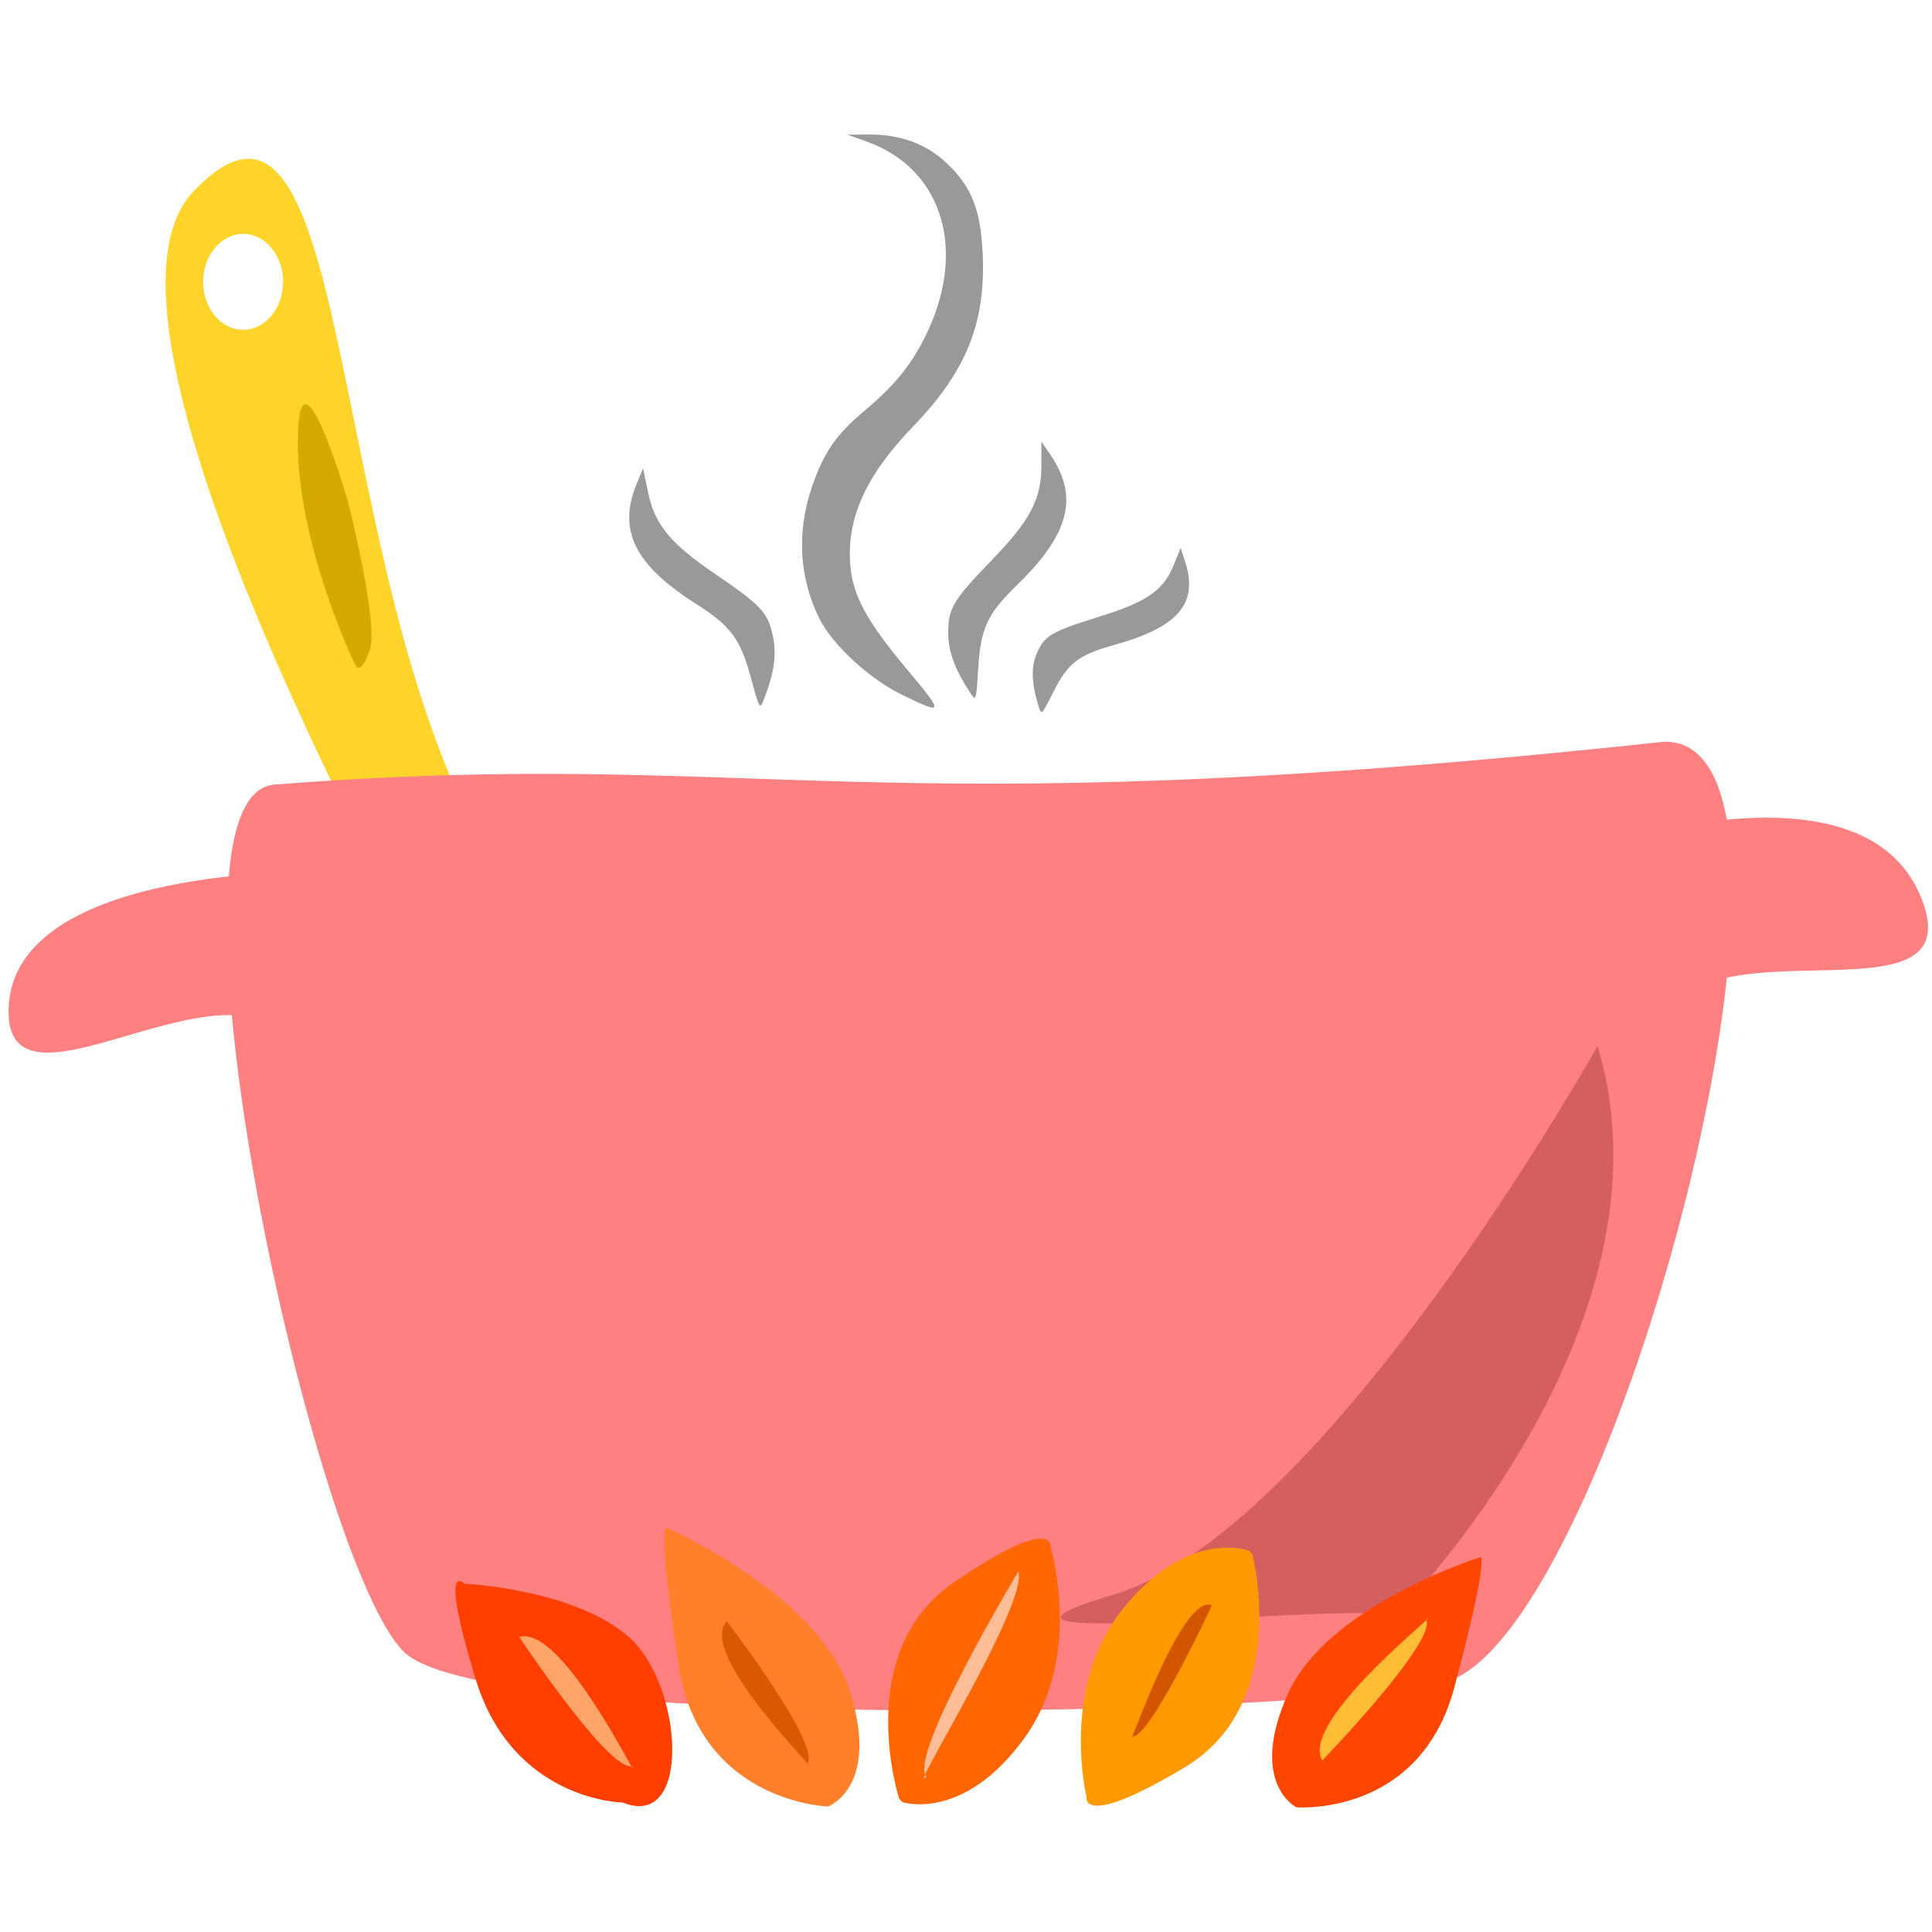
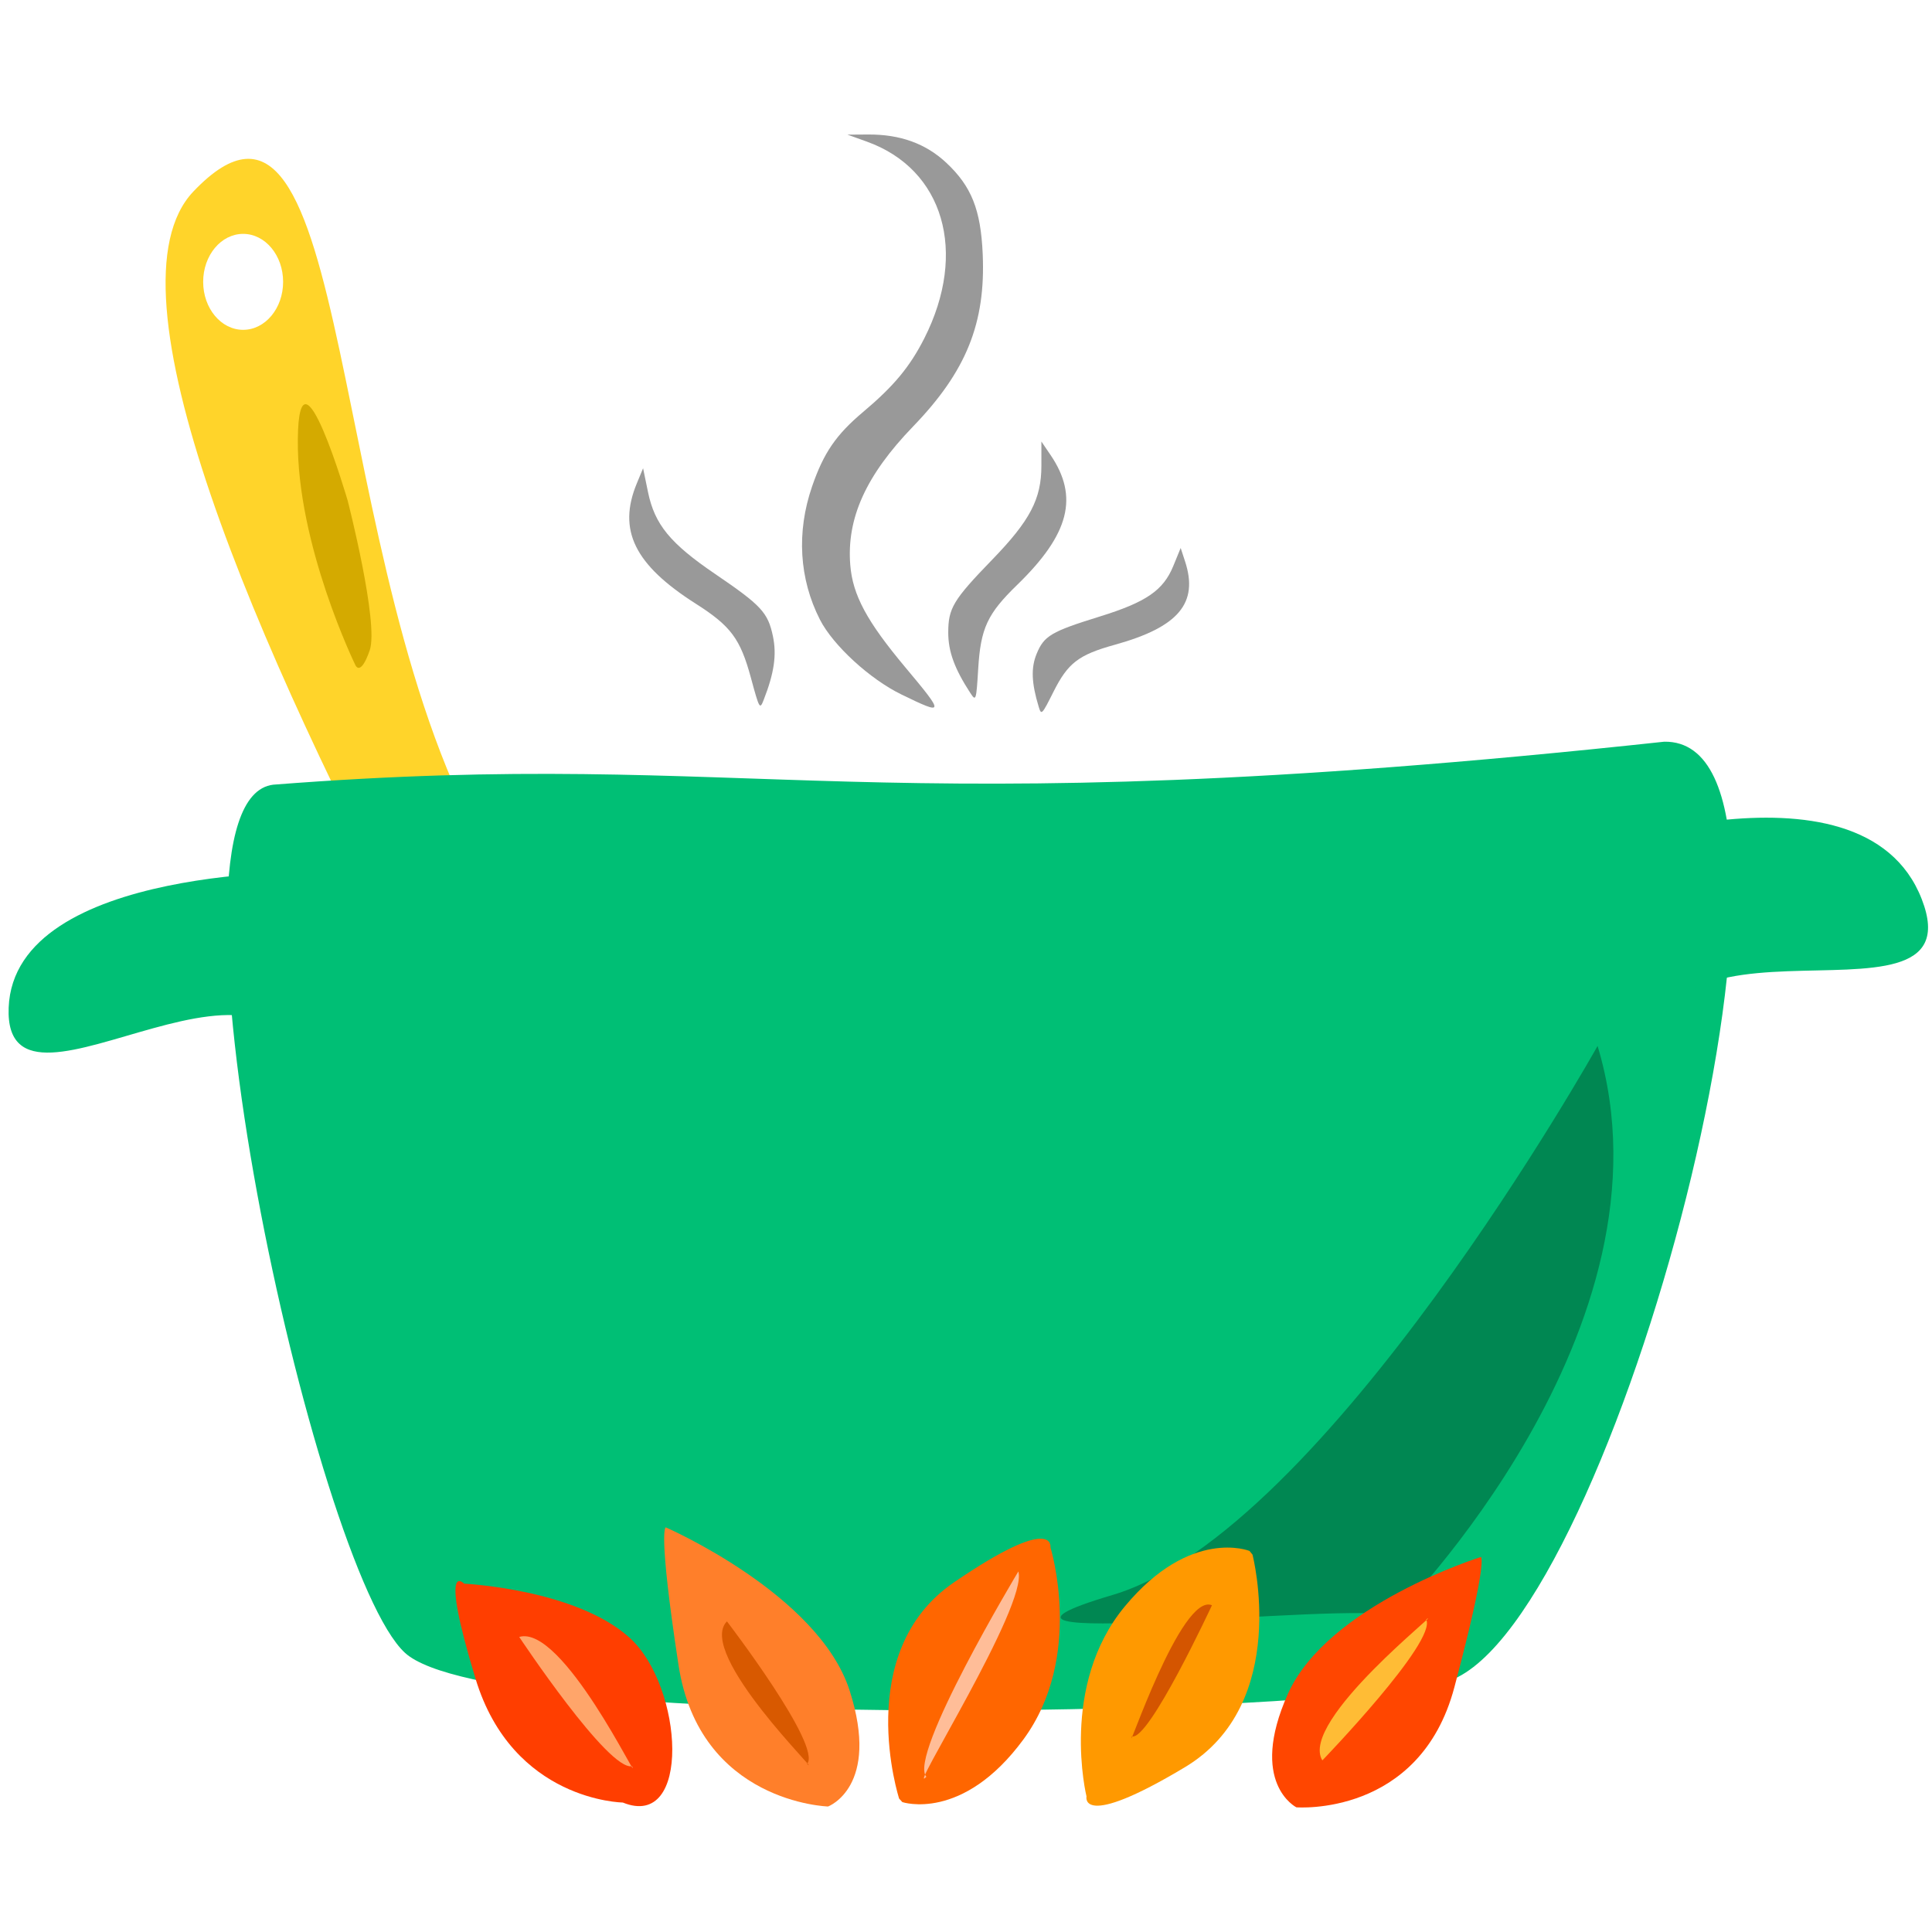
<svg xmlns="http://www.w3.org/2000/svg" width="450" height="450" viewBox="0 0 450 450" id="svg4517" version="1.1">
  <defs id="defs4519">
    </defs>
  <g id="layer1" transform="translate(-18.13794,-501.4782)">
    <path style="fill:#ffd42a;fill-rule:evenodd;stroke:none;stroke-width:1.456px;stroke-linecap:butt;stroke-linejoin:miter;stroke-opacity:1" d="m 75.332,538.497 c -3.465,0.263 -7.457,2.65 -12.154,7.589 -42.938,45.16 141.809,330.401 141.809,330.401 0,0 2.788,-101.477 -55.947,-154.391 C 96.728,674.97 103.548,536.353 75.332,538.497 Z m -0.562,17.456 a 9.312,11.174 0 0 1 9.311,11.176 9.312,11.174 0 0 1 -9.311,11.173 9.312,11.174 0 0 1 -9.311,-11.173 9.312,11.174 0 0 1 9.311,-11.176 z" id="path4615" />
-     <path style="fill:#ff8080;fill-rule:evenodd;stroke:none;stroke-width:1px;stroke-linecap:butt;stroke-linejoin:miter;stroke-opacity:1" d="m 405.769,674.235 c -188.939,20.379 -209.496,1.087 -323.98,10.01 -29.849,3.512 9.611,182.9 30.681,202.215 21.07,19.314 227.63,14.562 245.189,5.662 38.665,-19.599 90.388,-218.569 48.11,-217.887 z" id="path4567" />
-     <path style="fill:#d35f5f;fill-rule:evenodd;stroke:none;stroke-width:1px;stroke-linecap:butt;stroke-linejoin:miter;stroke-opacity:1" d="m 390.245,745.099 c 0,0 -63.305,113.173 -112.983,127.882 -46.566,13.788 55.902,1.158 65.803,4.966 0,0 67.045,-67.045 47.18,-132.848 z" id="path5163" />
+     <path style="fill:#00bf75;fill-rule:evenodd;stroke:none;stroke-width:1px;stroke-linecap:butt;stroke-linejoin:miter;stroke-opacity:1;fill-opacity:1" d="m 405.769,674.235 c -188.939,20.379 -209.496,1.087 -323.98,10.01 -29.849,3.512 9.611,182.9 30.681,202.215 21.07,19.314 227.63,14.562 245.189,5.662 38.665,-19.599 90.388,-218.569 48.11,-217.887 z" id="path4567" />
+     <path style="fill:#008752;fill-rule:evenodd;stroke:none;stroke-width:1px;stroke-linecap:butt;stroke-linejoin:miter;stroke-opacity:1;fill-opacity:1" d="m 390.245,745.099 c 0,0 -63.305,113.173 -112.983,127.882 -46.566,13.788 55.902,1.158 65.803,4.966 0,0 67.045,-67.045 47.18,-132.848 z" id="path5163" />
    <path style="fill:#ff7f2a;fill-rule:evenodd;stroke:none;stroke-width:0.851px;stroke-linecap:butt;stroke-linejoin:miter;stroke-opacity:1" d="m 211.01,922.245 c 0,0 -29.937,-0.848 -34.837,-32.969 -4.9,-32.121 -2.957,-32.041 -2.957,-32.041 0,0 35.56,15.483 42.804,37.97 7.245,22.487 -5.01,27.04 -5.01,27.04 z" id="path5170" />
    <path id="path5172" d="m 320.084,922.437 c 0,0 28.753,2.312 36.797,-27.932 8.044,-30.244 6.175,-30.37 6.175,-30.37 0,0 -35.664,11.113 -44.947,31.888 -9.283,20.774 1.975,26.413 1.975,26.413 z" style="fill:#ff4600;fill-opacity:1;fill-rule:evenodd;stroke:none;stroke-width:0.82px;stroke-linecap:butt;stroke-linejoin:miter;stroke-opacity:1" />
    <path style="fill:#ff6600;fill-rule:evenodd;stroke:none;stroke-width:0.87px;stroke-linecap:butt;stroke-linejoin:miter;stroke-opacity:1" d="m 227.562,920.409 c 0,0 -11.026,-34.093 12.748,-50.353 23.774,-16.26 22.496,-8.176 22.496,-8.176 0,0 7.9,25.431 -6.291,44.74 -14.191,19.309 -28.202,14.604 -28.202,14.604 z" id="path5174" />
    <path id="path5176" d="m 309.869,863.576 c 0,0 8.978,34.688 -15.72,49.505 -24.699,14.817 -22.942,6.823 -22.942,6.823 0,0 -6.374,-25.856 8.941,-44.287 15.315,-18.431 29.021,-12.9 29.021,-12.9 z" style="fill:#ff9900;fill-opacity:1;fill-rule:evenodd;stroke:none;stroke-width:0.87px;stroke-linecap:butt;stroke-linejoin:miter;stroke-opacity:1" />
    <path style="fill:#ff3e00;fill-opacity:1;fill-rule:evenodd;stroke:none;stroke-width:1px;stroke-linecap:butt;stroke-linejoin:miter;stroke-opacity:1" d="m 163.199,921.322 c 0,0 -25.629,-0.308 -34.293,-28.816 -8.664,-28.508 -2.668,-22.16 -2.668,-22.16 0,0 26.025,1.25 38.563,12.607 12.537,11.357 14.457,44.919 -1.602,38.369 z" id="path5180" />
    <path style="fill:#ffa56a;fill-opacity:1;fill-rule:evenodd;stroke:none;stroke-width:0.479px;stroke-linecap:butt;stroke-linejoin:miter;stroke-opacity:1" d="m 139.073,882.755 c 0,0 20.85,31.398 26.293,30.093 2.028,5.213 -16.193,-33.099 -26.293,-30.093 z" id="path5189" />
    <path id="path5191" d="m 187.455,879.129 c 0,0 22.303,29.094 18.654,33.214 4.322,3.62 -26.009,-25.782 -18.654,-33.214 z" style="fill:#d85900;fill-opacity:1;fill-rule:evenodd;stroke:none;stroke-width:0.479px;stroke-linecap:butt;stroke-linejoin:miter;stroke-opacity:1" />
    <path style="fill:#ffbd98;fill-opacity:1;fill-rule:evenodd;stroke:none;stroke-width:0.479px;stroke-linecap:butt;stroke-linejoin:miter;stroke-opacity:1" d="m 255.335,867.495 c 0,0 -25.836,42.988 -21.427,47.824 -4.963,5.211 23.726,-39.973 21.427,-47.824 z" id="path5193" />
    <path id="path5195" d="m 300.427,875.371 c 0,0 -14.794,31.846 -18.656,30.522 -1.439,5.287 11.49,-33.572 18.656,-30.522 z" style="fill:#d45500;fill-rule:evenodd;stroke:none;stroke-width:0.479px;stroke-linecap:butt;stroke-linejoin:miter;stroke-opacity:1" />
    <path style="fill:#ffbc35;fill-opacity:1;fill-rule:evenodd;stroke:none;stroke-width:0.479px;stroke-linecap:butt;stroke-linejoin:miter;stroke-opacity:1" d="m 326.14,911.506 c 0,0 26.867,-27.831 24.175,-32.83 4.819,-3.222 -29.768,23.693 -24.175,32.83 z" id="path5197" />
    <path style="fill:#d4aa00;fill-rule:evenodd;stroke:none;stroke-width:0.67px;stroke-linecap:butt;stroke-linejoin:miter;stroke-opacity:1" d="m 100.883,656.335 c 0,0 -13.644,-27.988 -13.377,-52.57 0.267,-24.582 11.623,14.348 11.623,14.348 0,0 7.326,28.532 5.116,34.863 -2.21,6.33 -3.362,3.36 -3.362,3.36 z" id="path5545" />
-     <path style="fill:#ff8080;fill-rule:evenodd;stroke:none;stroke-width:1.281px;stroke-linecap:butt;stroke-linejoin:miter;stroke-opacity:1" d="m 93.022,704.497 c 0,0 -71.565,-1.668 -72.866,31.683 -1.301,33.351 67.661,-28.348 70.264,23.346 2.602,51.694 -1.301,-53.361 -1.301,-53.361" id="path4178" />
-     <path id="path4180" d="m 382.023,701.248 c 0,0 69.71,-26.382 83.725,9.653 14.015,36.036 -77.335,-7.791 -60.153,49.649 17.182,57.44 -19.098,-58.818 -19.098,-58.818" style="fill:#ff8080;fill-rule:evenodd;stroke:none;stroke-width:1.281px;stroke-linecap:butt;stroke-linejoin:miter;stroke-opacity:1" />
+     <path style="fill:#00bf75;fill-rule:evenodd;stroke:none;stroke-width:1.281px;stroke-linecap:butt;stroke-linejoin:miter;stroke-opacity:1;fill-opacity:1" d="m 93.022,704.497 c 0,0 -71.565,-1.668 -72.866,31.683 -1.301,33.351 67.661,-28.348 70.264,23.346 2.602,51.694 -1.301,-53.361 -1.301,-53.361" id="path4178" />
+     <path id="path4180" d="m 382.023,701.248 c 0,0 69.71,-26.382 83.725,9.653 14.015,36.036 -77.335,-7.791 -60.153,49.649 17.182,57.44 -19.098,-58.818 -19.098,-58.818" style="fill:#00bf75;fill-rule:evenodd;stroke:none;stroke-width:1.281px;stroke-linecap:butt;stroke-linejoin:miter;stroke-opacity:1;fill-opacity:1" />
    <path style="fill:#999999" d="m 228.113,663.245 c -7.363,-3.579 -15.94,-11.454 -18.993,-17.438 -4.844,-9.496 -5.492,-20.388 -1.842,-30.996 2.708,-7.872 5.597,-12.084 11.948,-17.424 7.093,-5.963 10.848,-10.486 14.205,-17.113 10.157,-20.044 4.52,-39.364 -13.362,-45.8 l -4.541,-1.634 4.833,-0.031 c 7.443,-0.048 13.405,2.108 18.181,6.575 5.861,5.482 8.027,10.9 8.486,21.225 0.716,16.121 -3.817,27.364 -16.21,40.196 -10.968,11.358 -15.511,21.372 -14.637,32.264 0.563,7.009 3.846,13.118 12.806,23.822 9.223,11.019 9.191,11.247 -0.874,6.354 z" id="path4273" />
    <path style="fill:#999999" d="m 244.116,662.844 c -3.658,-5.623 -5.116,-9.627 -5.113,-14.041 0.004,-5.683 1.164,-7.603 10.264,-16.996 8.794,-9.077 11.431,-14.11 11.431,-21.816 l 0,-5.673 2.132,3.137 c 6.627,9.753 4.397,18.439 -7.767,30.247 -6.947,6.744 -8.506,10.091 -9.079,19.5 -0.459,7.527 -0.52,7.713 -1.868,5.641 z" id="path4269" />
    <path id="path4277" d="m 260.067,666.085 c -1.681,-5.544 -1.817,-9.056 -0.477,-12.318 1.725,-4.199 3.38,-5.178 14.646,-8.671 10.886,-3.374 14.852,-6.095 17.186,-11.791 l 1.718,-4.193 1.022,3.127 c 3.178,9.722 -1.518,15.297 -16.35,19.413 -8.472,2.351 -10.927,4.233 -14.308,10.971 -2.705,5.39 -2.818,5.504 -3.437,3.462 z" style="fill:#999999" />
    <path id="path4279" d="m 196.012,664.502 c 2.444,-6.247 3.061,-10.463 2.164,-14.786 -1.154,-5.564 -2.678,-7.21 -13.492,-14.566 -10.449,-7.109 -14.051,-11.504 -15.611,-19.05 l -1.148,-5.555 -1.452,3.503 c -4.516,10.892 -0.573,18.948 13.729,28.049 8.169,5.198 10.372,8.16 12.839,17.259 1.973,7.278 2.071,7.448 2.971,5.147 z" style="fill:#999999" />
  </g>
</svg>
